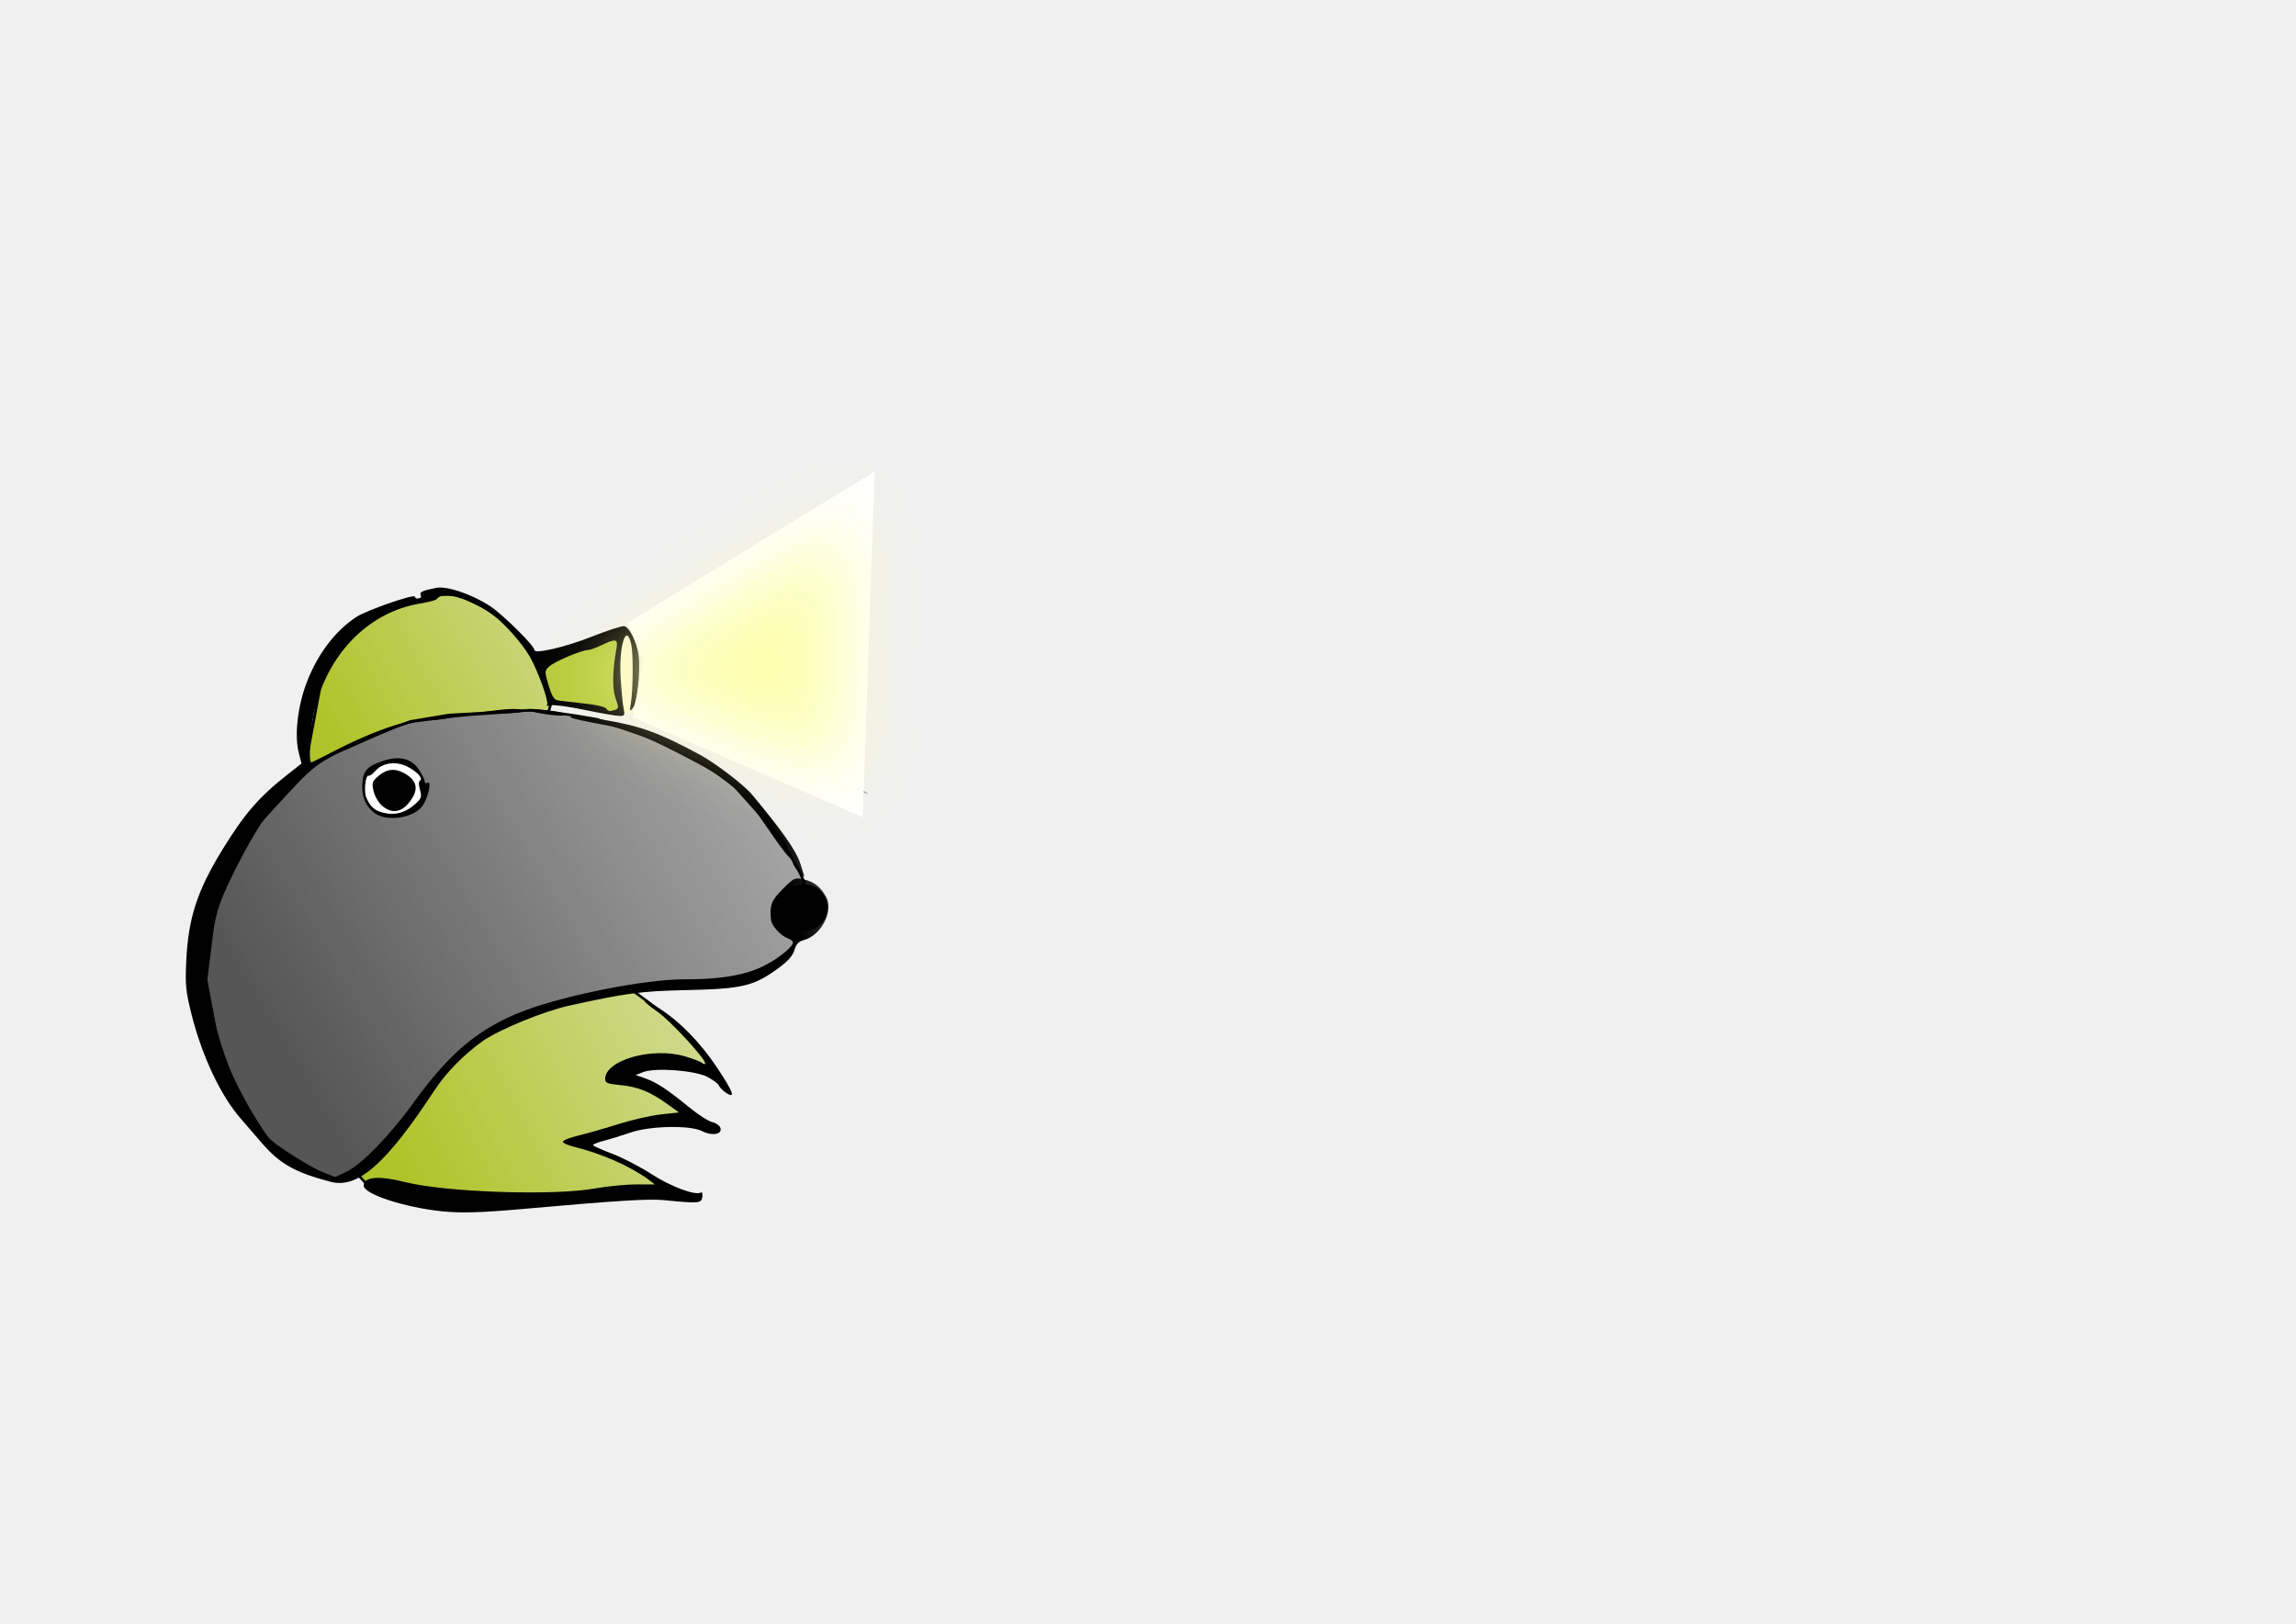
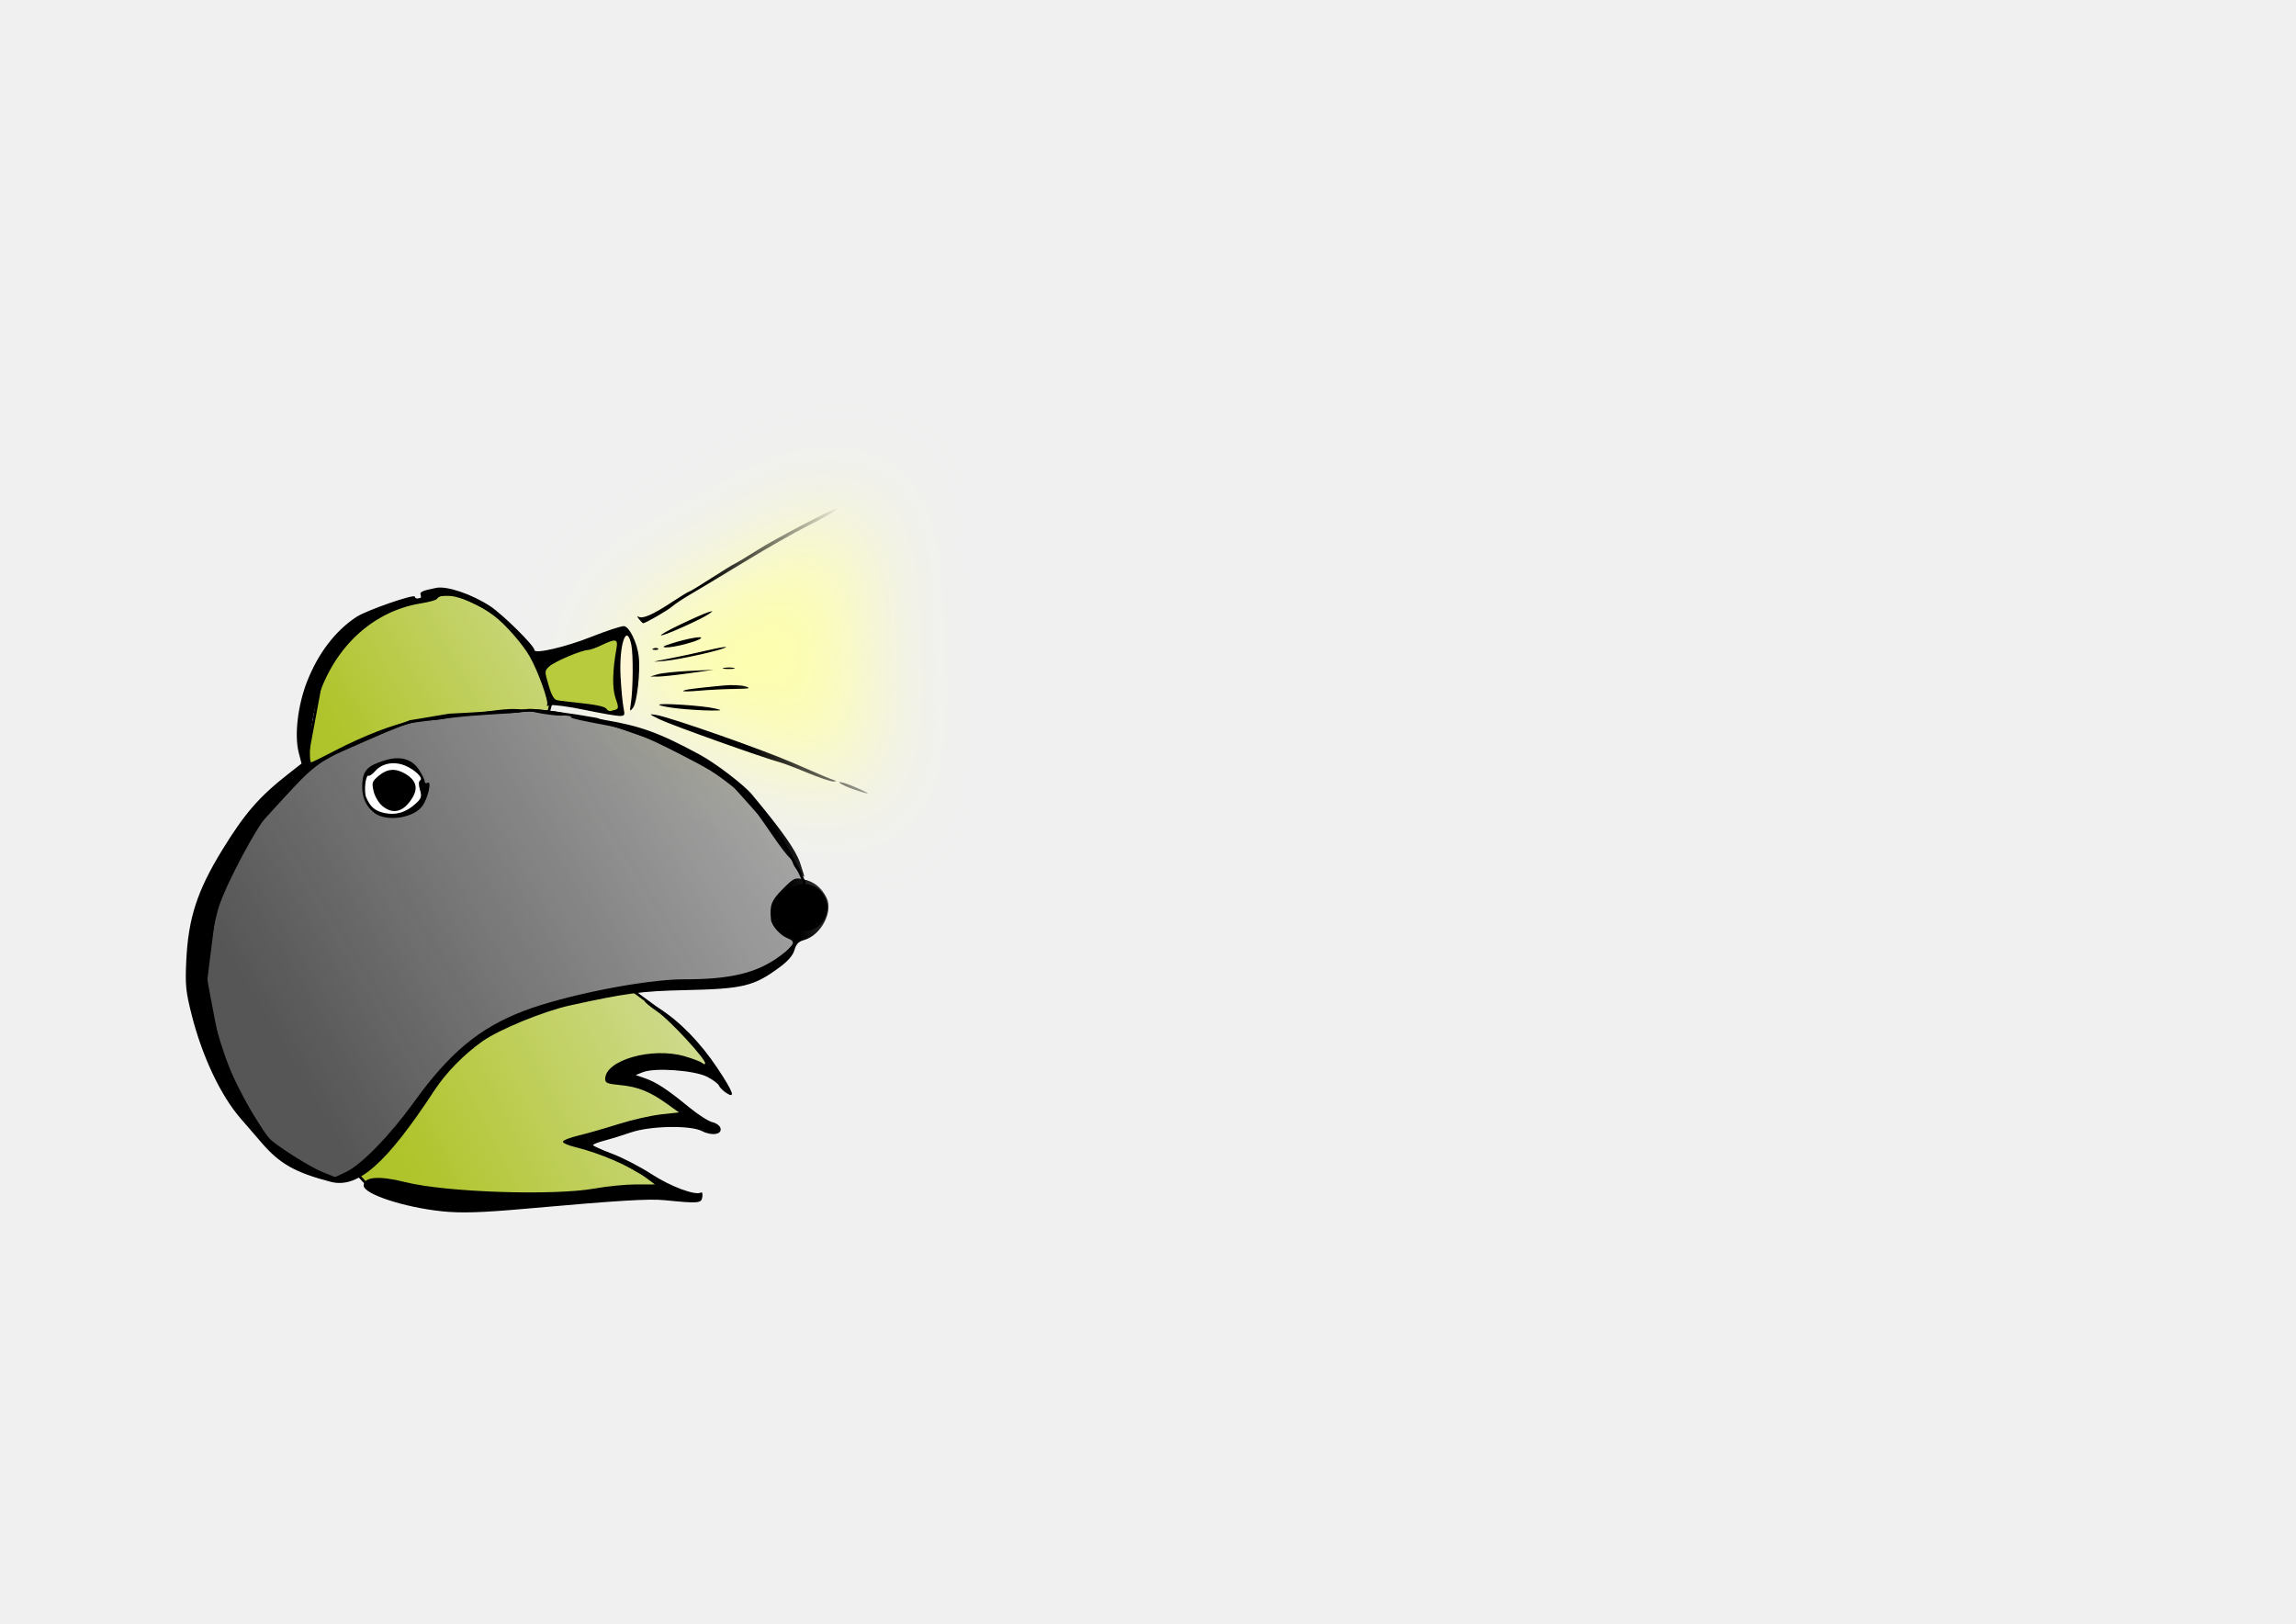
<svg xmlns="http://www.w3.org/2000/svg" xmlns:xlink="http://www.w3.org/1999/xlink" width="1052.362" height="744.094" viewBox="0 0 1052.362 744.094" id="svg8490" version="1.1">
  <defs id="defs8492">
    <linearGradient id="linearGradient4544">
      <stop style="stop-color:#565656;stop-opacity:1;" offset="0" id="stop4546" />
      <stop style="stop-color:#565656;stop-opacity:0;" offset="1" id="stop4548" />
    </linearGradient>
    <linearGradient id="linearGradient3734">
      <stop style="stop-color:#000000;stop-opacity:1;" offset="0" id="stop3736" />
      <stop style="stop-color:#000000;stop-opacity:0;" offset="1" id="stop3738" />
    </linearGradient>
    <linearGradient id="linearGradient3726">
      <stop style="stop-color:#afc42a;stop-opacity:1;" offset="0" id="stop3728" />
      <stop style="stop-color:#afc42a;stop-opacity:0;" offset="1" id="stop3730" />
    </linearGradient>
    <linearGradient id="linearGradient3718">
      <stop style="stop-color:#afc42a;stop-opacity:1;" offset="0" id="stop3720" />
      <stop style="stop-color:#afc42a;stop-opacity:0;" offset="1" id="stop3722" />
    </linearGradient>
    <linearGradient y2="228.585" x2="282.902" y1="228.585" x1="67.087" gradientUnits="userSpaceOnUse" id="SVGID_1_-4">
      <stop id="stop476-08" style="stop-color:#FFFFFF" offset="0" />
      <stop id="stop478-1" style="stop-color:#D8D8D8" offset="0" />
      <stop id="stop480-8" style="stop-color:#B4B4B4" offset="0" />
      <stop id="stop482-7" style="stop-color:#949494" offset="0" />
      <stop id="stop484-4" style="stop-color:#787878" offset="0" />
      <stop id="stop486-1" style="stop-color:#626262" offset="0" />
      <stop id="stop488-9" style="stop-color:#515151" offset="0" />
      <stop id="stop490-5" style="stop-color:#464646" offset="0" />
      <stop id="stop492-0" style="stop-color:#3F3F3F" offset="0" />
      <stop id="stop494-1" style="stop-color:#3D3D3D" offset="0" />
      <stop id="stop496-6" style="stop-color:#3F3F3F" offset="0.369" />
      <stop id="stop498-16" style="stop-color:#464646" offset="0.513" />
      <stop id="stop500-3" style="stop-color:#525252" offset="0.618" />
      <stop id="stop502-4" style="stop-color:#636363" offset="0.704" />
      <stop id="stop504-23" style="stop-color:#7A7A7A" offset="0.778" />
      <stop id="stop506-1" style="stop-color:#969696" offset="0.844" />
      <stop id="stop508-3" style="stop-color:#B7B7B7" offset="0.904" />
      <stop id="stop510-0" style="stop-color:#DCDCDC" offset="0.958" />
      <stop id="stop512-9" style="stop-color:#FFFFFF" offset="1" />
    </linearGradient>
    <radialGradient gradientUnits="userSpaceOnUse" fy="315.284" fx="112.691" r="53.546" cy="291.508" cx="160.669" id="SVGID_2_-9">
      <stop id="stop760-7" style="stop-color:#FFFFFF" offset="0" />
      <stop id="stop762-2" style="stop-color:#FCFDF6" offset="0.013" />
      <stop id="stop764-1" style="stop-color:#EBF0C3" offset="0.089" />
      <stop id="stop766-1" style="stop-color:#DCE595" offset="0.171" />
      <stop id="stop768-5" style="stop-color:#CEDB6D" offset="0.256" />
      <stop id="stop770-5" style="stop-color:#C3D34B" offset="0.346" />
      <stop id="stop772-0" style="stop-color:#BACD30" offset="0.441" />
      <stop id="stop774-4" style="stop-color:#B3C71A" offset="0.544" />
      <stop id="stop776-0" style="stop-color:#AEC40B" offset="0.659" />
      <stop id="stop778-5" style="stop-color:#ABC203" offset="0.793" />
      <stop id="stop780-8" style="stop-color:#AAC100" offset="1" />
      <stop id="stop782-7" style="stop-color:#B0C512" offset="1" />
      <stop id="stop784-8" style="stop-color:#C1D144" offset="1" />
      <stop id="stop786-2" style="stop-color:#CFDC70" offset="1" />
      <stop id="stop788-9" style="stop-color:#DCE697" offset="1" />
      <stop id="stop790-7" style="stop-color:#E7EEB7" offset="1" />
      <stop id="stop792-7" style="stop-color:#F0F4D1" offset="1" />
      <stop id="stop794-5" style="stop-color:#F7F9E6" offset="1" />
      <stop id="stop796-7" style="stop-color:#FBFCF4" offset="1" />
      <stop id="stop798-0" style="stop-color:#FEFEFC" offset="1" />
      <stop id="stop800-9" style="stop-color:#FFFFFF" offset="1" />
    </radialGradient>
    <radialGradient gradientUnits="userSpaceOnUse" gradientTransform="matrix(-0.0349,-0.9994,0.7995,-0.0279,121.8936,507.3163)" r="18.001" cy="216.447" cx="285" id="SVGID_3_-9">
      <stop id="stop1295-2" style="stop-color:#FFFFFF" offset="0" />
      <stop id="stop1297-2" style="stop-color:#F9FBED" offset="0.024" />
      <stop id="stop1299-4" style="stop-color:#E8EFBB" offset="0.094" />
      <stop id="stop1301-7" style="stop-color:#DAE48F" offset="0.17" />
      <stop id="stop1303-1" style="stop-color:#CDDA68" offset="0.25" />
      <stop id="stop1305-1" style="stop-color:#C2D248" offset="0.335" />
      <stop id="stop1307-0" style="stop-color:#B9CC2E" offset="0.426" />
      <stop id="stop1309-6" style="stop-color:#B2C719" offset="0.525" />
      <stop id="stop1311-3" style="stop-color:#AEC40B" offset="0.637" />
      <stop id="stop1313-4" style="stop-color:#ABC203" offset="0.774" />
      <stop id="stop1315-0" style="stop-color:#AAC100" offset="1" />
      <stop id="stop1317-3" style="stop-color:#ADC309" offset="1" />
      <stop id="stop1319-1" style="stop-color:#BCCE37" offset="1" />
      <stop id="stop1321-7" style="stop-color:#CBD962" offset="1" />
      <stop id="stop1323-8" style="stop-color:#D7E288" offset="1" />
      <stop id="stop1325-9" style="stop-color:#E2EAA8" offset="1" />
      <stop id="stop1327-5" style="stop-color:#EBF1C4" offset="1" />
      <stop id="stop1329-6" style="stop-color:#F3F6DA" offset="1" />
      <stop id="stop1331-7" style="stop-color:#F8FAEB" offset="1" />
      <stop id="stop1333-0" style="stop-color:#FCFDF6" offset="1" />
      <stop id="stop1335-2" style="stop-color:#FEFFFD" offset="1" />
      <stop id="stop1337-9" style="stop-color:#FFFFFF" offset="1" />
    </radialGradient>
    <radialGradient gradientUnits="userSpaceOnUse" gradientTransform="matrix(0.9758,-0.2287,0.15,0.7009,-11.5355,95.3397)" fy="123.202" fx="188.997" r="105.326" cy="120.053" cx="267.655" id="SVGID_4_-6">
      <stop id="stop1461-3" style="stop-color:#FFEBBF" offset="0" />
      <stop id="stop1463-6" style="stop-color:#FFECC1" offset="0.359" />
      <stop id="stop1465-3" style="stop-color:#FFEECA" offset="0.57" />
      <stop id="stop1467-7" style="stop-color:#FFF3D8" offset="0.743" />
      <stop id="stop1469-5" style="stop-color:#FFF9EC" offset="0.894" />
      <stop id="stop1471-7" style="stop-color:#FFFFFF" offset="1" />
      <stop id="stop1473-9" style="stop-color:#FFFFFF;stop-opacity:0.141" offset="1" />
      <stop id="stop1475-4" style="stop-color:#FFFFFF;stop-opacity:0" offset="1" />
    </radialGradient>
    <linearGradient y2="137.405" x2="265" y1="137.405" x1="232.5" gradientUnits="userSpaceOnUse" id="SVGID_5_-9">
      <stop id="stop1483-8" style="stop-color:#FFFFFF" offset="0" />
      <stop id="stop1485-93" style="stop-color:#D8D8D8" offset="0" />
      <stop id="stop1487-1" style="stop-color:#B4B4B4" offset="0" />
      <stop id="stop1489-2" style="stop-color:#949494" offset="0" />
      <stop id="stop1491-5" style="stop-color:#787878" offset="0" />
      <stop id="stop1493-4" style="stop-color:#626262" offset="0" />
      <stop id="stop1495-0" style="stop-color:#515151" offset="0" />
      <stop id="stop1497-7" style="stop-color:#464646" offset="0" />
      <stop id="stop1499-8" style="stop-color:#3F3F3F" offset="0" />
      <stop id="stop1501-4" style="stop-color:#3D3D3D" offset="0" />
      <stop id="stop1503-8" style="stop-color:#3F3F3F" offset="0.369" />
      <stop id="stop1505-1" style="stop-color:#464646" offset="0.513" />
      <stop id="stop1507-9" style="stop-color:#525252" offset="0.618" />
      <stop id="stop1509-7" style="stop-color:#636363" offset="0.704" />
      <stop id="stop1511-0" style="stop-color:#7A7A7A" offset="0.778" />
      <stop id="stop1513-84" style="stop-color:#969696" offset="0.844" />
      <stop id="stop1515-2" style="stop-color:#B7B7B7" offset="0.904" />
      <stop id="stop1517-4" style="stop-color:#DCDCDC" offset="0.958" />
      <stop id="stop1519-3" style="stop-color:#FFFFFF" offset="1" />
    </linearGradient>
    <linearGradient y2="145.53" x2="283" y1="145.53" x1="232" gradientUnits="userSpaceOnUse" id="SVGID_6_-8">
      <stop id="stop1636-9" style="stop-color:#FFFFFF" offset="0" />
      <stop id="stop1638-9" style="stop-color:#D8D8D8" offset="0" />
      <stop id="stop1640-2" style="stop-color:#B4B4B4" offset="0" />
      <stop id="stop1642-8" style="stop-color:#949494" offset="0" />
      <stop id="stop1644-6" style="stop-color:#787878" offset="0" />
      <stop id="stop1646-1" style="stop-color:#626262" offset="0" />
      <stop id="stop1648-9" style="stop-color:#515151" offset="0" />
      <stop id="stop1650-1" style="stop-color:#464646" offset="0" />
      <stop id="stop1652-1" style="stop-color:#3F3F3F" offset="0" />
      <stop id="stop1654-9" style="stop-color:#3D3D3D" offset="0" />
      <stop id="stop1656-2" style="stop-color:#3F3F3F" offset="0.369" />
      <stop id="stop1658-6" style="stop-color:#464646" offset="0.513" />
      <stop id="stop1660-0" style="stop-color:#525252" offset="0.618" />
      <stop id="stop1662-6" style="stop-color:#636363" offset="0.704" />
      <stop id="stop1664-2" style="stop-color:#7A7A7A" offset="0.778" />
      <stop id="stop1666-7" style="stop-color:#969696" offset="0.844" />
      <stop id="stop1668-61" style="stop-color:#B7B7B7" offset="0.904" />
      <stop id="stop1670-5" style="stop-color:#DCDCDC" offset="0.958" />
      <stop id="stop1672-2" style="stop-color:#FFFFFF" offset="1" />
    </linearGradient>
    <linearGradient y2="152.53" x2="316.25" y1="152.53" x1="231.5" gradientUnits="userSpaceOnUse" id="SVGID_7_-2">
      <stop id="stop1789-6" style="stop-color:#FFFFFF" offset="0" />
      <stop id="stop1791-1" style="stop-color:#D8D8D8" offset="0" />
      <stop id="stop1793-9" style="stop-color:#B4B4B4" offset="0" />
      <stop id="stop1795-81" style="stop-color:#949494" offset="0" />
      <stop id="stop1797-5" style="stop-color:#787878" offset="0" />
      <stop id="stop1799-0" style="stop-color:#626262" offset="0" />
      <stop id="stop1801-88" style="stop-color:#515151" offset="0" />
      <stop id="stop1803-1" style="stop-color:#464646" offset="0" />
      <stop id="stop1805-9" style="stop-color:#3F3F3F" offset="0" />
      <stop id="stop1807-0" style="stop-color:#3D3D3D" offset="0" />
      <stop id="stop1809-3" style="stop-color:#3F3F3F" offset="0.369" />
      <stop id="stop1811-86" style="stop-color:#464646" offset="0.513" />
      <stop id="stop1813-4" style="stop-color:#525252" offset="0.618" />
      <stop id="stop1815-9" style="stop-color:#636363" offset="0.704" />
      <stop id="stop1817-7" style="stop-color:#7A7A7A" offset="0.778" />
      <stop id="stop1819-7" style="stop-color:#969696" offset="0.844" />
      <stop id="stop1821-9" style="stop-color:#B7B7B7" offset="0.904" />
      <stop id="stop1823-1" style="stop-color:#DCDCDC" offset="0.958" />
      <stop id="stop1825-6" style="stop-color:#FFFFFF" offset="1" />
    </linearGradient>
    <linearGradient y2="89.78" x2="315" y1="89.78" x1="224" gradientUnits="userSpaceOnUse" id="SVGID_8_-9">
      <stop id="stop1942-7" style="stop-color:#FFFFFF" offset="0" />
      <stop id="stop1944-06" style="stop-color:#D8D8D8" offset="0" />
      <stop id="stop1946-6" style="stop-color:#B4B4B4" offset="0" />
      <stop id="stop1948-31" style="stop-color:#949494" offset="0" />
      <stop id="stop1950-8" style="stop-color:#787878" offset="0" />
      <stop id="stop1952-5" style="stop-color:#626262" offset="0" />
      <stop id="stop1954-9" style="stop-color:#515151" offset="0" />
      <stop id="stop1956-2" style="stop-color:#464646" offset="0" />
      <stop id="stop1958-4" style="stop-color:#3F3F3F" offset="0" />
      <stop id="stop1960-0" style="stop-color:#3D3D3D" offset="0" />
      <stop id="stop1962-3" style="stop-color:#3F3F3F" offset="0.369" />
      <stop id="stop1964-0" style="stop-color:#464646" offset="0.513" />
      <stop id="stop1966-03" style="stop-color:#525252" offset="0.618" />
      <stop id="stop1968-0" style="stop-color:#636363" offset="0.704" />
      <stop id="stop1970-1" style="stop-color:#7A7A7A" offset="0.778" />
      <stop id="stop1972-3" style="stop-color:#969696" offset="0.844" />
      <stop id="stop1974-0" style="stop-color:#B7B7B7" offset="0.904" />
      <stop id="stop1976-6" style="stop-color:#DCDCDC" offset="0.958" />
      <stop id="stop1978-3" style="stop-color:#FFFFFF" offset="1" />
    </linearGradient>
    <linearGradient y2="106.78" x2="260.5" y1="106.78" x1="228" gradientUnits="userSpaceOnUse" id="SVGID_9_-7">
      <stop id="stop2095-3" style="stop-color:#FFFFFF" offset="0" />
      <stop id="stop2097-2" style="stop-color:#D8D8D8" offset="0" />
      <stop id="stop2099-6" style="stop-color:#B4B4B4" offset="0" />
      <stop id="stop2101-2" style="stop-color:#949494" offset="0" />
      <stop id="stop2103-3" style="stop-color:#787878" offset="0" />
      <stop id="stop2105-88" style="stop-color:#626262" offset="0" />
      <stop id="stop2107-3" style="stop-color:#515151" offset="0" />
      <stop id="stop2109-7" style="stop-color:#464646" offset="0" />
      <stop id="stop2111-01" style="stop-color:#3F3F3F" offset="0" />
      <stop id="stop2113-34" style="stop-color:#3D3D3D" offset="0" />
      <stop id="stop2115-5" style="stop-color:#3F3F3F" offset="0.369" />
      <stop id="stop2117-2" style="stop-color:#464646" offset="0.513" />
      <stop id="stop2119-9" style="stop-color:#525252" offset="0.618" />
      <stop id="stop2121-6" style="stop-color:#636363" offset="0.704" />
      <stop id="stop2123-4" style="stop-color:#7A7A7A" offset="0.778" />
      <stop id="stop2125-4" style="stop-color:#969696" offset="0.844" />
      <stop id="stop2127-6" style="stop-color:#B7B7B7" offset="0.904" />
      <stop id="stop2129-9" style="stop-color:#DCDCDC" offset="0.958" />
      <stop id="stop2131-6" style="stop-color:#FFFFFF" offset="1" />
    </linearGradient>
    <linearGradient y2="103.53" x2="302" y1="103.53" x1="230.5" gradientUnits="userSpaceOnUse" id="SVGID_10_-9">
      <stop id="stop2248-3" style="stop-color:#FFFFFF" offset="0" />
      <stop id="stop2250-6" style="stop-color:#D8D8D8" offset="0" />
      <stop id="stop2252-2" style="stop-color:#B4B4B4" offset="0" />
      <stop id="stop2254-8" style="stop-color:#949494" offset="0" />
      <stop id="stop2256-99" style="stop-color:#787878" offset="0" />
      <stop id="stop2258-1" style="stop-color:#626262" offset="0" />
      <stop id="stop2260-6" style="stop-color:#515151" offset="0" />
      <stop id="stop2262-4" style="stop-color:#464646" offset="0" />
      <stop id="stop2264-5" style="stop-color:#3F3F3F" offset="0" />
      <stop id="stop2266-2" style="stop-color:#3D3D3D" offset="0" />
      <stop id="stop2268-69" style="stop-color:#3F3F3F" offset="0.369" />
      <stop id="stop2270-2" style="stop-color:#464646" offset="0.513" />
      <stop id="stop2272-72" style="stop-color:#525252" offset="0.618" />
      <stop id="stop2274-0" style="stop-color:#636363" offset="0.704" />
      <stop id="stop2276-7" style="stop-color:#7A7A7A" offset="0.778" />
      <stop id="stop2278-5" style="stop-color:#969696" offset="0.844" />
      <stop id="stop2280-3" style="stop-color:#B7B7B7" offset="0.904" />
      <stop id="stop2282-1" style="stop-color:#DCDCDC" offset="0.958" />
      <stop id="stop2284-0" style="stop-color:#FFFFFF" offset="1" />
    </linearGradient>
    <linearGradient y2="115.03" x2="285" y1="115.03" x1="230.5" gradientUnits="userSpaceOnUse" id="SVGID_11_-5">
      <stop id="stop2401-1" style="stop-color:#FFFFFF" offset="0" />
      <stop id="stop2403-7" style="stop-color:#D8D8D8" offset="0" />
      <stop id="stop2405-1" style="stop-color:#B4B4B4" offset="0" />
      <stop id="stop2407-75" style="stop-color:#949494" offset="0" />
      <stop id="stop2409-1" style="stop-color:#787878" offset="0" />
      <stop id="stop2411-5" style="stop-color:#626262" offset="0" />
      <stop id="stop2413-4" style="stop-color:#515151" offset="0" />
      <stop id="stop2415-6" style="stop-color:#464646" offset="0" />
      <stop id="stop2417-3" style="stop-color:#3F3F3F" offset="0" />
      <stop id="stop2419-7" style="stop-color:#3D3D3D" offset="0" />
      <stop id="stop2421-4" style="stop-color:#3F3F3F" offset="0.369" />
      <stop id="stop2423-2" style="stop-color:#464646" offset="0.513" />
      <stop id="stop2425-8" style="stop-color:#525252" offset="0.618" />
      <stop id="stop2427-7" style="stop-color:#636363" offset="0.704" />
      <stop id="stop2429-8" style="stop-color:#7A7A7A" offset="0.778" />
      <stop id="stop2431-2" style="stop-color:#969696" offset="0.844" />
      <stop id="stop2433-2" style="stop-color:#B7B7B7" offset="0.904" />
      <stop id="stop2435-3" style="stop-color:#DCDCDC" offset="0.958" />
      <stop id="stop2437-0" style="stop-color:#FFFFFF" offset="1" />
    </linearGradient>
    <linearGradient y2="124.03" x2="275" y1="124.03" x1="234" gradientUnits="userSpaceOnUse" id="SVGID_12_-1">
      <stop id="stop2554-57" style="stop-color:#FFFFFF" offset="0" />
      <stop id="stop2556-5" style="stop-color:#D8D8D8" offset="0" />
      <stop id="stop2558-55" style="stop-color:#B4B4B4" offset="0" />
      <stop id="stop2560-19" style="stop-color:#949494" offset="0" />
      <stop id="stop2562-6" style="stop-color:#787878" offset="0" />
      <stop id="stop2564-36" style="stop-color:#626262" offset="0" />
      <stop id="stop2566-9" style="stop-color:#515151" offset="0" />
      <stop id="stop2568-2" style="stop-color:#464646" offset="0" />
      <stop id="stop2570-8" style="stop-color:#3F3F3F" offset="0" />
      <stop id="stop2572-8" style="stop-color:#3D3D3D" offset="0" />
      <stop id="stop2574-8" style="stop-color:#3F3F3F" offset="0.369" />
      <stop id="stop2576-1" style="stop-color:#464646" offset="0.513" />
      <stop id="stop2578-3" style="stop-color:#525252" offset="0.618" />
      <stop id="stop2580-4" style="stop-color:#636363" offset="0.704" />
      <stop id="stop2582-9" style="stop-color:#7A7A7A" offset="0.778" />
      <stop id="stop2584-7" style="stop-color:#969696" offset="0.844" />
      <stop id="stop2586-35" style="stop-color:#B7B7B7" offset="0.904" />
      <stop id="stop2588-9" style="stop-color:#DCDCDC" offset="0.958" />
      <stop id="stop2590-1" style="stop-color:#FFFFFF" offset="1" />
    </linearGradient>
    <linearGradient y2="130.28" x2="273.25" y1="130.28" x1="233.5" gradientUnits="userSpaceOnUse" id="SVGID_13_-2">
      <stop id="stop2707-0" style="stop-color:#FFFFFF" offset="0" />
      <stop id="stop2709-5" style="stop-color:#D8D8D8" offset="0" />
      <stop id="stop2711-4" style="stop-color:#B4B4B4" offset="0" />
      <stop id="stop2713-3" style="stop-color:#949494" offset="0" />
      <stop id="stop2715-8" style="stop-color:#787878" offset="0" />
      <stop id="stop2717-8" style="stop-color:#626262" offset="0" />
      <stop id="stop2719-8" style="stop-color:#515151" offset="0" />
      <stop id="stop2721-5" style="stop-color:#464646" offset="0" />
      <stop id="stop2723-3" style="stop-color:#3F3F3F" offset="0" />
      <stop id="stop2725-4" style="stop-color:#3D3D3D" offset="0" />
      <stop id="stop2727-2" style="stop-color:#3F3F3F" offset="0.369" />
      <stop id="stop2729-6" style="stop-color:#464646" offset="0.513" />
      <stop id="stop2731-5" style="stop-color:#525252" offset="0.618" />
      <stop id="stop2733-1" style="stop-color:#636363" offset="0.704" />
      <stop id="stop2735-0" style="stop-color:#7A7A7A" offset="0.778" />
      <stop id="stop2737-1" style="stop-color:#969696" offset="0.844" />
      <stop id="stop2739-0" style="stop-color:#B7B7B7" offset="0.904" />
      <stop id="stop2741-4" style="stop-color:#DCDCDC" offset="0.958" />
      <stop id="stop2743-9" style="stop-color:#FFFFFF" offset="1" />
    </linearGradient>
    <linearGradient y2="134.652" x2="200" y1="134.652" x1="97.977" gradientUnits="userSpaceOnUse" id="SVGID_14_-4">
      <stop id="stop2861-0" style="stop-color:#FFFFFF" offset="0" />
      <stop id="stop2863-9" style="stop-color:#FDFEFA" offset="0.004" />
      <stop id="stop2865-0" style="stop-color:#EEF2CB" offset="0.048" />
      <stop id="stop2867-7" style="stop-color:#DFE8A0" offset="0.096" />
      <stop id="stop2869-2" style="stop-color:#D3DF7A" offset="0.148" />
      <stop id="stop2871-4" style="stop-color:#C8D759" offset="0.205" />
      <stop id="stop2873-1" style="stop-color:#BED03D" offset="0.267" />
      <stop id="stop2875-3" style="stop-color:#B7CA26" offset="0.337" />
      <stop id="stop2877-0" style="stop-color:#B1C615" offset="0.417" />
      <stop id="stop2879-3" style="stop-color:#ADC309" offset="0.516" />
      <stop id="stop2881-6" style="stop-color:#ABC102" offset="0.652" />
      <stop id="stop2883-2" style="stop-color:#AAC100" offset="1" />
      <stop id="stop2885-1" style="stop-color:#ABC102" offset="1" />
      <stop id="stop2887-3" style="stop-color:#ADC309" offset="1" />
      <stop id="stop2889-9" style="stop-color:#B1C614" offset="1" />
      <stop id="stop2891-35" style="stop-color:#B6CA25" offset="1" />
      <stop id="stop2893-8" style="stop-color:#BECF3B" offset="1" />
      <stop id="stop2895-7" style="stop-color:#C7D657" offset="1" />
      <stop id="stop2897-7" style="stop-color:#D2DE77" offset="1" />
      <stop id="stop2899-5" style="stop-color:#DEE79D" offset="1" />
      <stop id="stop2901-9" style="stop-color:#EDF2C8" offset="1" />
      <stop id="stop2903-6" style="stop-color:#FCFDF6" offset="1" />
      <stop id="stop2905-6" style="stop-color:#FFFFFF" offset="1" />
    </linearGradient>
    <filter style="color-interpolation-filters:sRGB" id="filter11735">
      <feFlood result="flood" flood-color="rgb(0,0,0)" flood-opacity="0.5" id="feFlood11737" />
      <feComposite result="composite1" operator="in" in="flood" in2="SourceGraphic" id="feComposite11739" />
      <feGaussianBlur result="blur" stdDeviation="2" id="feGaussianBlur11741" />
      <feOffset result="offset" dy="4" dx="4" id="feOffset11743" />
      <feComposite result="composite2" operator="over" in="SourceGraphic" in2="offset" id="feComposite11745" />
    </filter>
    <filter style="color-interpolation-filters:sRGB" id="filter11723">
      <feFlood result="flood" flood-color="rgb(0,0,0)" flood-opacity="0.5" id="feFlood11725" />
      <feComposite result="composite1" operator="in" in="flood" in2="SourceGraphic" id="feComposite11727" />
      <feGaussianBlur result="blur" stdDeviation="2" id="feGaussianBlur11729" />
      <feOffset result="offset" dy="4" dx="4" id="feOffset11731" />
      <feComposite result="composite2" operator="over" in="SourceGraphic" in2="offset" id="feComposite11733" />
    </filter>
    <radialGradient id="radialGradient8808" cx="285" cy="216.447" r="18.001" gradientTransform="matrix(-0.0349,-0.9994,0.7995,-0.0279,121.8936,507.3163)" gradientUnits="userSpaceOnUse">
      <stop offset="0" style="stop-color:#FFFFFF" id="stop8810" />
      <stop offset="0.024" style="stop-color:#F9FBED" id="stop8812" />
      <stop offset="0.094" style="stop-color:#E8EFBB" id="stop8814" />
      <stop offset="0.17" style="stop-color:#DAE48F" id="stop8816" />
      <stop offset="0.25" style="stop-color:#CDDA68" id="stop8818" />
      <stop offset="0.335" style="stop-color:#C2D248" id="stop8820" />
      <stop offset="0.426" style="stop-color:#B9CC2E" id="stop8822" />
      <stop offset="0.525" style="stop-color:#B2C719" id="stop8824" />
      <stop offset="0.637" style="stop-color:#AEC40B" id="stop8826" />
      <stop offset="0.774" style="stop-color:#ABC203" id="stop8828" />
      <stop offset="1" style="stop-color:#AAC100" id="stop8830" />
      <stop offset="1" style="stop-color:#ADC309" id="stop8832" />
      <stop offset="1" style="stop-color:#BCCE37" id="stop8834" />
      <stop offset="1" style="stop-color:#CBD962" id="stop8836" />
      <stop offset="1" style="stop-color:#D7E288" id="stop8838" />
      <stop offset="1" style="stop-color:#E2EAA8" id="stop8840" />
      <stop offset="1" style="stop-color:#EBF1C4" id="stop8842" />
      <stop offset="1" style="stop-color:#F3F6DA" id="stop8844" />
      <stop offset="1" style="stop-color:#F8FAEB" id="stop8846" />
      <stop offset="1" style="stop-color:#FCFDF6" id="stop8848" />
      <stop offset="1" style="stop-color:#FEFFFD" id="stop8850" />
      <stop offset="1" style="stop-color:#FFFFFF" id="stop8852" />
    </radialGradient>
    <linearGradient xlink:href="#linearGradient3718" id="linearGradient3724" x1="129.874" y1="684.206" x2="347.35" y2="577.635" gradientUnits="userSpaceOnUse" gradientTransform="matrix(1.192652,0,0,1.192652,30.40703,24.63884)" />
    <linearGradient xlink:href="#linearGradient3726" id="linearGradient3732" x1="100.564" y1="515.652" x2="283.926" y2="410.091" gradientUnits="userSpaceOnUse" gradientTransform="matrix(1.192652,0,0,1.192652,30.40703,24.63884)" />
    <linearGradient xlink:href="#linearGradient3734" id="linearGradient3740" x1="280.317" y1="590.722" x2="338.401" y2="574.56" gradientUnits="userSpaceOnUse" gradientTransform="matrix(1.192652,0,0,1.192652,30.40703,24.63884)" />
    <filter style="color-interpolation-filters:sRGB;" id="filter4615">
      <feGaussianBlur stdDeviation="5" result="blur" id="feGaussianBlur4617" />
      <feComposite in="SourceGraphic" in2="blur" operator="atop" result="composite1" id="feComposite4619" />
      <feComposite in2="composite1" operator="in" result="composite2" id="feComposite4621" />
      <feComposite in2="composite2" operator="in" result="fbSourceGraphic" id="feComposite4623" />
      <feColorMatrix result="fbSourceGraphicAlpha" in="fbSourceGraphic" values="0 0 0 -1 0 0 0 0 -1 0 0 0 0 -1 0 0 0 0 1 0" id="feColorMatrix4625" />
      <feGaussianBlur id="feGaussianBlur4627" stdDeviation="23.9" result="blur" in="fbSourceGraphic" />
      <feComposite id="feComposite4629" in2="blur" in="fbSourceGraphic" operator="atop" result="composite1" />
      <feComposite id="feComposite4631" in2="composite1" operator="in" result="composite2" />
      <feComposite id="feComposite4633" in2="composite2" operator="in" result="composite3" />
    </filter>
    <linearGradient xlink:href="#linearGradient4544" id="linearGradient4550" x1="69.612" y1="778.553" x2="489.608" y2="530.269" gradientUnits="userSpaceOnUse" gradientTransform="translate(62.97253,13.9872)" />
+     <filter style="color-interpolation-filters:sRGB" id="filter6238" x="-0.484" width="1.968" y="-0.404" height="1.808">
+       <feGaussianBlur stdDeviation="22.255" id="feGaussianBlur6240" />
+     </filter>
  </defs>
  <g id="layer1" transform="translate(0,-308.2677)">
    <flowRoot xml:space="preserve" id="flowRoot3652" style="font-style:normal;font-variant:normal;font-weight:900;font-stretch:normal;font-size:122.956px;line-height:125%;font-family:Rozel;-inkscape-font-specification:'Rozel, Heavy';text-align:start;letter-spacing:0px;word-spacing:0px;writing-mode:lr-tb;text-anchor:start;fill:#535353;fill-opacity:1;stroke:none;stroke-width:1px;stroke-linecap:butt;stroke-linejoin:miter;stroke-opacity:1" transform="matrix(1.042219,0,0,1.042219,48.13501,-33.34487)">
      <flowRegion id="flowRegion3654">
        <rect id="rect3656" width="3542.635" height="1730.929" x="254.854" y="734.866" style="font-style:normal;font-variant:normal;font-weight:900;font-stretch:normal;font-size:122.956px;line-height:125%;font-family:Rozel;-inkscape-font-specification:'Rozel, Heavy';text-align:start;writing-mode:lr-tb;text-anchor:start;fill:#535353;fill-opacity:1" />
      </flowRegion>
      <flowPara id="flowPara3658" style="font-style:normal;font-variant:normal;font-weight:900;font-stretch:normal;font-size:122.956px;line-height:125%;font-family:Rozel;-inkscape-font-specification:'Rozel, Heavy';text-align:start;writing-mode:lr-tb;text-anchor:start;fill:#535353;fill-opacity:1">Open</flowPara>
    </flowRoot>
    <flowRoot style="font-style:normal;font-variant:normal;font-weight:900;font-stretch:normal;font-size:135.24px;line-height:125%;font-family:Rozel;-inkscape-font-specification:'Rozel, Heavy';text-align:start;letter-spacing:0px;word-spacing:0px;writing-mode:lr-tb;text-anchor:start;fill:#a6bf26;fill-opacity:1;stroke:none;stroke-width:1px;stroke-linecap:butt;stroke-linejoin:miter;stroke-opacity:1" id="flowRoot3660" xml:space="preserve">
      <flowRegion id="flowRegion3662">
        <rect y="727.083" x="610.599" height="2194.499" width="4491.407" id="rect3664" style="font-style:normal;font-variant:normal;font-weight:900;font-stretch:normal;font-size:135.24px;line-height:125%;font-family:Rozel;-inkscape-font-specification:'Rozel, Heavy';text-align:start;writing-mode:lr-tb;text-anchor:start;fill:#a6bf26;fill-opacity:1" />
      </flowRegion>
      <flowPara id="flowPara3666" style="font-style:normal;font-variant:normal;font-weight:900;font-stretch:normal;font-size:135.24px;line-height:125%;font-family:Rozel;-inkscape-font-specification:'Rozel, Heavy';text-align:start;writing-mode:lr-tb;text-anchor:start">MOLE</flowPara>
    </flowRoot>
    <path style="fill:url(#linearGradient3724);fill-opacity:1;fill-rule:evenodd;stroke:#000000;stroke-width:1.193px;stroke-linecap:butt;stroke-linejoin:miter;stroke-opacity:1" d="m 167.562,850.386 31.094,6.815 44.724,2.13 41.317,-3.408 28.964,0 c -4.6,-2.156 -9.146,-4.428 -13.63,-6.815 -5.784,-3.078 -11.468,-6.346 -17.038,-9.797 l -17.464,-8.093 36.631,-9.371 14.482,-1.278 -13.204,-11.501 -20.445,-8.519 16.186,-6.389 12.352,0.426 12.352,5.111 2.556,-2.556 -4.898,-7.241 -13.417,-14.269 -18.742,-13.843 -34.289,7.028 -23.214,7.667 -13.63,8.732 -11.927,10.862 c -4.615,5.55 -9.159,11.159 -13.63,16.825 -4.768,6.041 -9.454,12.147 -14.056,18.316 l -15.973,13.843 4.898,5.324 z" id="path3702" />
+     <path style="fill:#feffac;fill-opacity:1;fill-rule:evenodd;stroke:none;stroke-width:1px;stroke-linecap:butt;stroke-linejoin:miter;stroke-opacity:1;filter:url(#filter6238)" d="m 289.13,595.129 103.873,-56.233 3.741,132.175 -110.384,-39.078 2.77,-36.865 z" id="path3751" />
    <path style="fill:url(#linearGradient4550);fill-opacity:1;fill-rule:evenodd;stroke:#000000;stroke-width:1.193px;stroke-linecap:butt;stroke-linejoin:miter;stroke-opacity:1" d="m 152.088,848.436 -25.3,-12.048 c -5.476,-7.862 -10.7,-15.899 -15.662,-24.095 -3.226,-5.329 -6.342,-10.725 -9.344,-16.184 l -7.372,-38.783 5.271,-41.715 13.855,-24.396 30.721,-33.733 38.852,-17.088 5.963,-1.491 c 3.192,-0.442 6.387,-0.868 9.584,-1.278 5.809,-0.745 11.627,-1.438 17.464,-1.917 6.1,-0.5 12.217,-0.766 18.316,-1.278 2.774,-0.233 5.543,-0.517 8.306,-0.852 4.339,0.422 8.67,0.919 12.991,1.491 5.913,0.783 11.808,1.706 17.677,2.769 l 38.122,13.204 21.084,12.991 25.344,28.325 8.519,15.547 2.13,4.685 -3.834,27.687 -8.519,9.797 -19.594,8.732 -41.956,1.704 -34.715,7.028 -28.538,9.158 -19.168,13.204 -10.223,10.436 c -3.695,5.422 -7.53,10.749 -11.501,15.973 -3.516,4.626 -7.138,9.171 -10.862,13.63 l -17.464,16.825 -10.15,1.671 z" id="path3694" />
    <path style="fill:url(#linearGradient3732);fill-opacity:1;fill-rule:evenodd;stroke:#000000;stroke-width:1.193px;stroke-linecap:butt;stroke-linejoin:miter;stroke-opacity:1" d="m 140.191,658.084 7.982,-42.92 17.899,-21.838 23.853,-9.797 11.288,-2.769 8.306,-0.213 17.677,8.519 14.269,14.482 5.324,8.945 5.963,17.251 -1.278,4.685 -7.454,-0.639 c -2.131,0.042 -4.261,0.113 -6.389,0.213 -4.477,0.21 -8.946,0.547 -13.417,0.852 -6.101,0.416 -12.207,0.771 -18.316,1.065 l -17.89,2.982 c -2.28,0.831 -4.551,1.683 -6.815,2.556 -9.23,3.559 -18.326,7.467 -27.261,11.714 l -10.436,5.75 -3.305,-0.838 z" id="path3698" />
    <ellipse style="opacity:1;fill:#ffffff;fill-opacity:1;stroke:none;stroke-width:0.5;stroke-linecap:square;stroke-linejoin:miter;stroke-miterlimit:4;stroke-dasharray:none;stroke-dashoffset:0;stroke-opacity:1" id="path3706" cx="180.536" cy="669.784" rx="13.613" ry="12.778" />
    <ellipse style="opacity:1;fill:#000000;fill-opacity:1;stroke:none;stroke-width:0.5;stroke-linecap:square;stroke-linejoin:miter;stroke-miterlimit:4;stroke-dasharray:none;stroke-dashoffset:0;stroke-opacity:1" id="path3708" cx="368.609" cy="724.199" rx="10.667" ry="10.755" />
    <path style="fill:#b7cb3d;fill-opacity:1;fill-rule:evenodd;stroke:#000000;stroke-width:1.193px;stroke-linecap:butt;stroke-linejoin:miter;stroke-opacity:1" d="m 247.214,608.874 36.631,-10.223 0,9.371 -0.852,8.945 c 0.276,2.84 0.56,5.68 0.852,8.519 0.277,2.698 0.561,5.396 0.852,8.093 l -5.111,1.278 c -4.376,-1.102 -8.779,-2.097 -13.204,-2.982 -4.945,-0.989 -9.917,-1.841 -14.908,-2.556 l -4.259,-20.445 z" id="path4635" />
    <path style="fill:#fff6d5;fill-rule:evenodd;stroke:none;stroke-width:1px;stroke-linecap:butt;stroke-linejoin:miter;stroke-opacity:1" d="m 286.401,598.438 -2.556,6.602 c -0.267,3.759 -0.48,7.522 -0.639,11.288 -0.087,2.058 -0.158,4.117 -0.213,6.176 l 1.491,9.797 0.639,2.343 2.556,0.639 1.704,-1.704 0.639,-4.685 1.491,-21.51 -1.917,-6.815 -3.195,-2.13 z" id="path4651" />
    <path style="fill:url(#linearGradient3740);fill-opacity:1" d="m 202.463,863.357 c -17.394,-1.845 -35.78,-7.902 -35.78,-11.787 0,-4.039 6.997,-4.623 19.008,-1.587 18.496,4.676 67.982,6.345 86.934,2.931 5.689,-1.025 14.214,-1.863 18.946,-1.863 l 8.603,0 -3.851,-2.882 c -7.108,-5.319 -21.231,-11.452 -32.804,-14.246 -3.01,-0.727 -5.494,-1.824 -5.52,-2.439 -0.026,-0.615 3.191,-1.892 7.15,-2.839 3.959,-0.946 12.229,-3.31 18.379,-5.253 6.15,-1.943 14.895,-3.936 19.434,-4.429 l 8.253,-0.896 -5.448,-3.913 c -7.812,-5.612 -13.422,-7.871 -21.394,-8.615 -5.942,-0.555 -6.995,-0.978 -6.995,-2.814 0,-8.611 21.441,-14.745 36.397,-10.412 3.658,1.06 7.279,2.444 8.048,3.076 0.769,0.632 1.398,0.71 1.398,0.174 -2.6e-4,-2.214 -16.044,-19.599 -21.731,-23.549 -8.351,-5.799 -7.872,-7.042 0.631,-1.636 9.56,6.078 18.904,15.665 26.73,27.425 7.311,10.985 8.446,14.212 3.967,11.278 -1.486,-0.974 -2.971,-2.472 -3.3,-3.33 -0.329,-0.858 -2.761,-2.668 -5.405,-4.022 -5.811,-2.977 -23.915,-4.288 -29.405,-2.129 l -3.354,1.319 4.246,1.472 c 5.236,1.816 10.29,5.131 20.119,13.199 4.176,3.428 9.031,6.548 10.788,6.934 1.771,0.389 3.435,1.623 3.735,2.769 0.759,2.903 -4.002,3.631 -8.52,1.303 -5.353,-2.759 -23.84,-2.392 -32.604,0.647 -3.69,1.279 -9.099,2.948 -12.02,3.708 -2.921,0.76 -5.306,1.694 -5.299,2.075 0.007,0.381 3.906,2.142 8.665,3.912 4.759,1.77 12.93,5.994 18.157,9.387 8.878,5.762 20.212,9.968 22.706,8.426 0.529,-0.327 0.794,0.593 0.588,2.045 -0.416,2.942 -1.658,3.048 -17.263,1.483 -7.246,-0.727 -20.947,0.116 -64.174,3.949 -20.01,1.774 -29.314,2.05 -38.016,1.127 z m -50.874,-13.497 c -16.309,-4.252 -23.398,-8.26 -31.711,-17.929 -3.912,-4.55 -8.214,-9.531 -9.559,-11.068 -9.087,-10.382 -17.661,-28.499 -22.442,-47.421 -2.73,-10.806 -3.018,-13.619 -2.515,-24.598 0.902,-19.685 4.942,-32.213 16.441,-50.972 10.264,-16.745 16.93,-24.43 30.238,-34.86 l 6.167,-4.833 -1.292,-5.032 c -2.038,-7.934 -0.449,-21.568 3.779,-32.425 5.051,-12.969 12.942,-23.328 22.635,-29.714 4.644,-3.06 26.835,-10.756 26.835,-9.307 0,0.553 0.739,1.006 1.642,1.006 0.953,0 1.388,-0.661 1.037,-1.576 -0.617,-1.609 0.424,-2.116 7.108,-3.462 4.848,-0.976 16.117,2.819 24.528,8.259 5.763,3.728 20.472,18.252 20.472,20.215 0,1.961 14.201,-1.325 26.069,-6.033 7.266,-2.882 14.059,-5.084 15.095,-4.893 2.466,0.455 5.957,7.715 6.645,13.821 0.802,7.119 -0.775,21.244 -2.637,23.608 -1.473,1.871 -1.561,1.706 -0.992,-1.861 1.035,-6.492 1.163,-22.643 0.215,-27.114 -2.205,-10.397 -5.718,0.287 -4.899,14.899 0.325,5.796 0.936,12.173 1.36,14.171 0.697,3.293 0.521,3.633 -1.873,3.625 -1.453,-0.005 -8.665,-1.262 -16.025,-2.793 -7.36,-1.531 -14.404,-2.471 -15.654,-2.088 -1.249,0.383 -1.938,0.342 -1.53,-0.091 1.083,-1.15 -4.016,-15.432 -7.989,-22.377 -3.213,-5.615 -11.2,-14.71 -16.233,-18.484 -10.516,-7.885 -23.694,-11.764 -26.301,-7.741 -0.322,0.496 -3.596,1.387 -7.276,1.98 -24.062,3.875 -42.957,23.202 -49.027,50.148 -1.694,7.519 -2.522,22.701 -1.238,22.701 0.316,0 5.222,-2.419 10.902,-5.375 12.802,-6.663 27.399,-12.335 33.592,-13.052 4.61,-0.534 4.623,-0.526 0.775,0.481 -8.673,2.269 -23.493,8.342 -33.314,13.652 -8.178,4.422 -12.229,7.555 -19.008,14.702 -4.738,4.995 -10.021,10.455 -11.74,12.132 -5.435,5.304 -20.688,33.818 -23.829,44.547 -2.551,8.713 -4.903,23.988 -4.906,31.866 -0.004,8.682 4.404,26.751 9.963,40.845 4.147,10.513 15.405,30.127 19.094,33.265 5.002,4.255 18.117,12.429 23.388,14.576 l 6.05,2.465 5.131,-2.464 c 7,-3.362 20.111,-16.852 30.774,-31.663 16.404,-22.786 30.023,-34.157 50.229,-41.938 18.88,-7.27 56.042,-14.635 73.684,-14.603 21.538,0.039 33.614,-2.902 44.141,-10.749 6.681,-4.981 7.338,-6.558 3.371,-8.091 -3.353,-1.295 -7.292,-5.703 -7.576,-8.477 -0.682,-6.665 0.145,-8.821 5.393,-14.069 5.135,-5.135 5.544,-5.324 9.586,-4.412 4.816,1.086 8.022,3.633 10.426,8.283 3.332,6.444 -2.508,17.447 -10.378,19.551 -2.353,0.629 -3.5,1.845 -4.269,4.526 -0.705,2.458 -2.922,5.048 -6.729,7.859 -11.921,8.804 -16.675,9.952 -43.693,10.547 -19.744,0.435 -26.994,1.404 -52.551,7.025 -12.051,2.65 -32.58,11.079 -40.161,16.489 -8.475,6.047 -16.599,14.355 -21.809,22.301 -22.117,33.73 -35.181,45.262 -47.605,42.023 z M 370.492,732.625 c 4.443,-1.689 6.396,-4.427 6.396,-8.968 0,-5.953 -3.606,-10.392 -7.629,-9.39 -3.583,0.892 -5.114,2.72 -7.6,9.073 -3.242,8.288 0.662,12.392 8.833,9.285 z m -88.328,-99.108 c 1.408,-0.54 1.405,-1.226 -0.025,-5.311 -1.583,-4.524 -1.434,-12.539 0.426,-22.86 0.779,-4.324 -0.338,-4.551 -6.867,-1.398 -2.46,1.188 -5.258,2.177 -6.217,2.198 -2.994,0.065 -15.327,5.301 -17.705,7.515 -2.221,2.069 -2.227,2.24 -0.316,8.676 1.435,4.835 2.529,6.653 4.149,6.898 1.21,0.183 4.967,0.621 8.349,0.974 9.194,0.959 13.373,1.832 14.055,2.936 0.707,1.144 1.867,1.247 4.151,0.371 z m 83.738,74.064 c -1.337,-1.423 -2.431,-3.123 -2.431,-3.776 0,-0.654 -0.76,-1.819 -1.689,-2.59 -0.929,-0.771 -4.073,-4.872 -6.988,-9.114 -11.427,-16.629 -13.356,-18.96 -19.96,-24.116 -7.329,-5.722 -9.8,-7.232 -22.796,-13.931 -17.295,-8.915 -25.08,-11.878 -36.339,-13.834 -1.845,-0.321 -6.122,-1.166 -9.504,-1.879 -10.282,-2.167 -2.203,-2.349 10.418,-0.236 17.013,2.849 25.579,5.959 44.243,16.063 7.171,3.882 20.128,13.787 23.798,18.192 13.871,16.65 20.055,25.441 22.074,31.38 1.202,3.536 2.055,6.429 1.895,6.429 -0.16,0 -1.385,-1.165 -2.722,-2.588 z M 171.525,680.749 c -4.074,-3.205 -5.865,-7.629 -5.471,-13.519 0.398,-5.949 2.42,-8.037 10.129,-10.46 7.01,-2.203 12.405,-0.825 15.688,4.006 1.521,2.238 2.765,4.737 2.765,5.553 0,0.838 0.563,1.136 1.293,0.685 2.094,-1.294 0.303,6.919 -2.308,10.586 -4.024,5.651 -16.632,7.448 -22.096,3.149 z m 18.919,-4.127 c 2.719,-2.474 2.955,-3.219 2.039,-6.414 -0.666,-2.322 -0.64,-3.859 0.072,-4.3 1.63,-1.007 -2.245,-4.843 -6.841,-6.771 -5.016,-2.104 -10.596,-1.117 -13.67,2.419 -1.289,1.482 -2.706,2.471 -3.15,2.196 -1.312,-0.811 -2.185,7.227 -1.073,9.878 1.855,4.422 4.06,6.304 8.477,7.234 5.193,1.094 9.802,-0.288 14.146,-4.242 z m -15.371,0.843 c -1.604,-1.384 -3.34,-4.402 -3.858,-6.708 -0.859,-3.822 -0.648,-4.44 2.381,-6.988 3.866,-3.253 7.683,-3.547 12.107,-0.934 5.04,2.977 6.09,6.551 3.268,11.118 -4.037,6.532 -8.956,7.775 -13.898,3.512 z m 216.082,-7.499 c -5.629,-2.006 -8.92,-4.245 -4.204,-2.859 3.664,1.077 12.062,4.874 10.622,4.803 -0.615,-0.03 -3.503,-0.905 -6.418,-1.944 z m -20.976,-7.533 c -5.227,-2.181 -11.013,-4.372 -12.858,-4.869 -7.737,-2.087 -49.641,-17.04 -54.787,-19.55 -5.249,-2.561 -5.352,-2.688 -1.677,-2.093 6.313,1.023 48.344,15.744 62.475,21.88 14.602,6.341 16.76,7.246 19.147,8.033 1.114,0.367 0.927,0.554 -0.559,0.558 -1.23,0.004 -6.513,-1.779 -11.74,-3.959 z M 196.313,637.428 c 2.46,-0.509 6.233,-0.896 8.386,-0.861 l 3.913,0.064 -4.472,0.925 c -2.46,0.509 -6.233,0.896 -8.386,0.861 l -3.913,-0.064 4.472,-0.925 z m 16.492,-1.825 c 1.076,-0.281 2.837,-0.281 3.913,0 1.076,0.281 0.196,0.511 -1.957,0.511 -2.152,0 -3.033,-0.23 -1.957,-0.511 z m 35.111,-0.402 c -2.981,-0.5 -5.721,-1.21 -6.089,-1.578 -1.102,-1.102 15.893,0.622 17.044,1.729 1.263,1.214 -3.183,1.153 -10.955,-0.151 z m -23.092,-1.111 c 8.994,-1.243 14.535,-1.225 14.535,0.047 0,0.676 -4.088,1.056 -10.343,0.961 -9.682,-0.147 -9.95,-0.212 -4.193,-1.008 z m 86.296,-1.115 c -4.502,-0.472 -8.527,-1.228 -8.945,-1.681 -0.953,-1.031 20.223,0.335 25.516,1.645 3.628,0.898 3.465,0.966 -2.236,0.932 -3.382,-0.021 -9.833,-0.424 -14.335,-0.896 z m 2.035,-8.083 c 0.543,-0.595 4.549,-1.133 18.449,-2.48 3.69,-0.357 8.218,-0.173 10.063,0.41 2.796,0.883 1.957,1.077 -5.032,1.164 -4.612,0.057 -11.908,0.422 -16.213,0.811 -4.305,0.389 -7.575,0.431 -7.268,0.095 z m -11.74,-7.618 c 1.845,-0.56 8.386,-1.255 14.535,-1.545 l 11.181,-0.527 -11.181,1.58 c -6.15,0.869 -12.691,1.564 -14.535,1.545 l -3.354,-0.034 3.354,-1.018 z m 30.482,-2.935 c 1.391,-0.267 3.403,-0.257 4.472,0.022 1.069,0.28 -0.069,0.499 -2.529,0.486 -2.46,-0.012 -3.334,-0.241 -1.944,-0.509 z m -25.45,-4.221 c 4.612,-0.882 12.575,-2.585 17.694,-3.784 5.12,-1.199 9,-1.871 8.623,-1.494 -1.219,1.219 -21.084,5.684 -27.994,6.292 -6.629,0.583 -6.609,0.571 1.677,-1.014 z m -6.918,-4.696 c 0.807,-0.323 1.772,-0.283 2.143,0.088 0.372,0.372 -0.289,0.636 -1.468,0.587 -1.303,-0.054 -1.567,-0.319 -0.676,-0.676 z m 8.036,-2.191 c 7.298,-2.343 14.942,-3.713 13.681,-2.452 -1.406,1.406 -12.416,4.287 -15.917,4.165 -2.083,-0.072 -1.513,-0.509 2.236,-1.713 z m 4.133,-8.714 c 5.655,-2.703 11.441,-5.255 12.858,-5.671 2.489,-0.732 2.501,-0.705 0.34,0.795 -3.454,2.397 -20.026,9.839 -21.853,9.813 -0.895,-0.013 3,-2.234 8.655,-4.937 z m -18.811,-2.522 c -0.844,-1.04 -0.948,-1.54 -0.231,-1.11 1.871,1.122 6.519,-0.898 15.136,-6.574 4.14,-2.727 7.8,-4.959 8.133,-4.959 0.333,0 4.752,-2.682 9.82,-5.96 5.068,-3.278 9.969,-6.297 10.891,-6.709 0.922,-0.412 5.702,-3.29 10.622,-6.396 8.231,-5.197 34.443,-18.951 36.115,-18.951 1.52,0 -4.61,3.655 -14.016,8.356 -5.39,2.694 -18.102,9.951 -28.249,16.126 -10.147,6.175 -21.216,12.829 -24.598,14.787 -3.382,1.957 -7.164,4.466 -8.405,5.575 -1.936,1.731 -12.265,7.707 -13.321,7.707 -0.2,0 -1.054,-0.851 -1.898,-1.892 z" id="path3692" />
-     <path style="fill:#ffffff;fill-rule:evenodd;stroke:none;stroke-width:1px;stroke-linecap:butt;stroke-linejoin:miter;stroke-opacity:1" d="m 287.648,593.63 113.247,-69.274 -5.421,158.426 -105.417,-45.781 4.819,-25.902 -7.229,-17.469 z" id="path4647" />
-     <path style="fill:#feffac;fill-opacity:1;fill-rule:evenodd;stroke:none;stroke-width:1px;stroke-linecap:butt;stroke-linejoin:miter;stroke-opacity:1;filter:url(#filter4615)" d="M 175,483.076 340,383.791 337.143,578.076 173.571,515.934 175,483.076 Z" id="path3751" transform="matrix(1.057252,0,0,1.057252,57.54724,93.16788)" />
  </g>
</svg>
